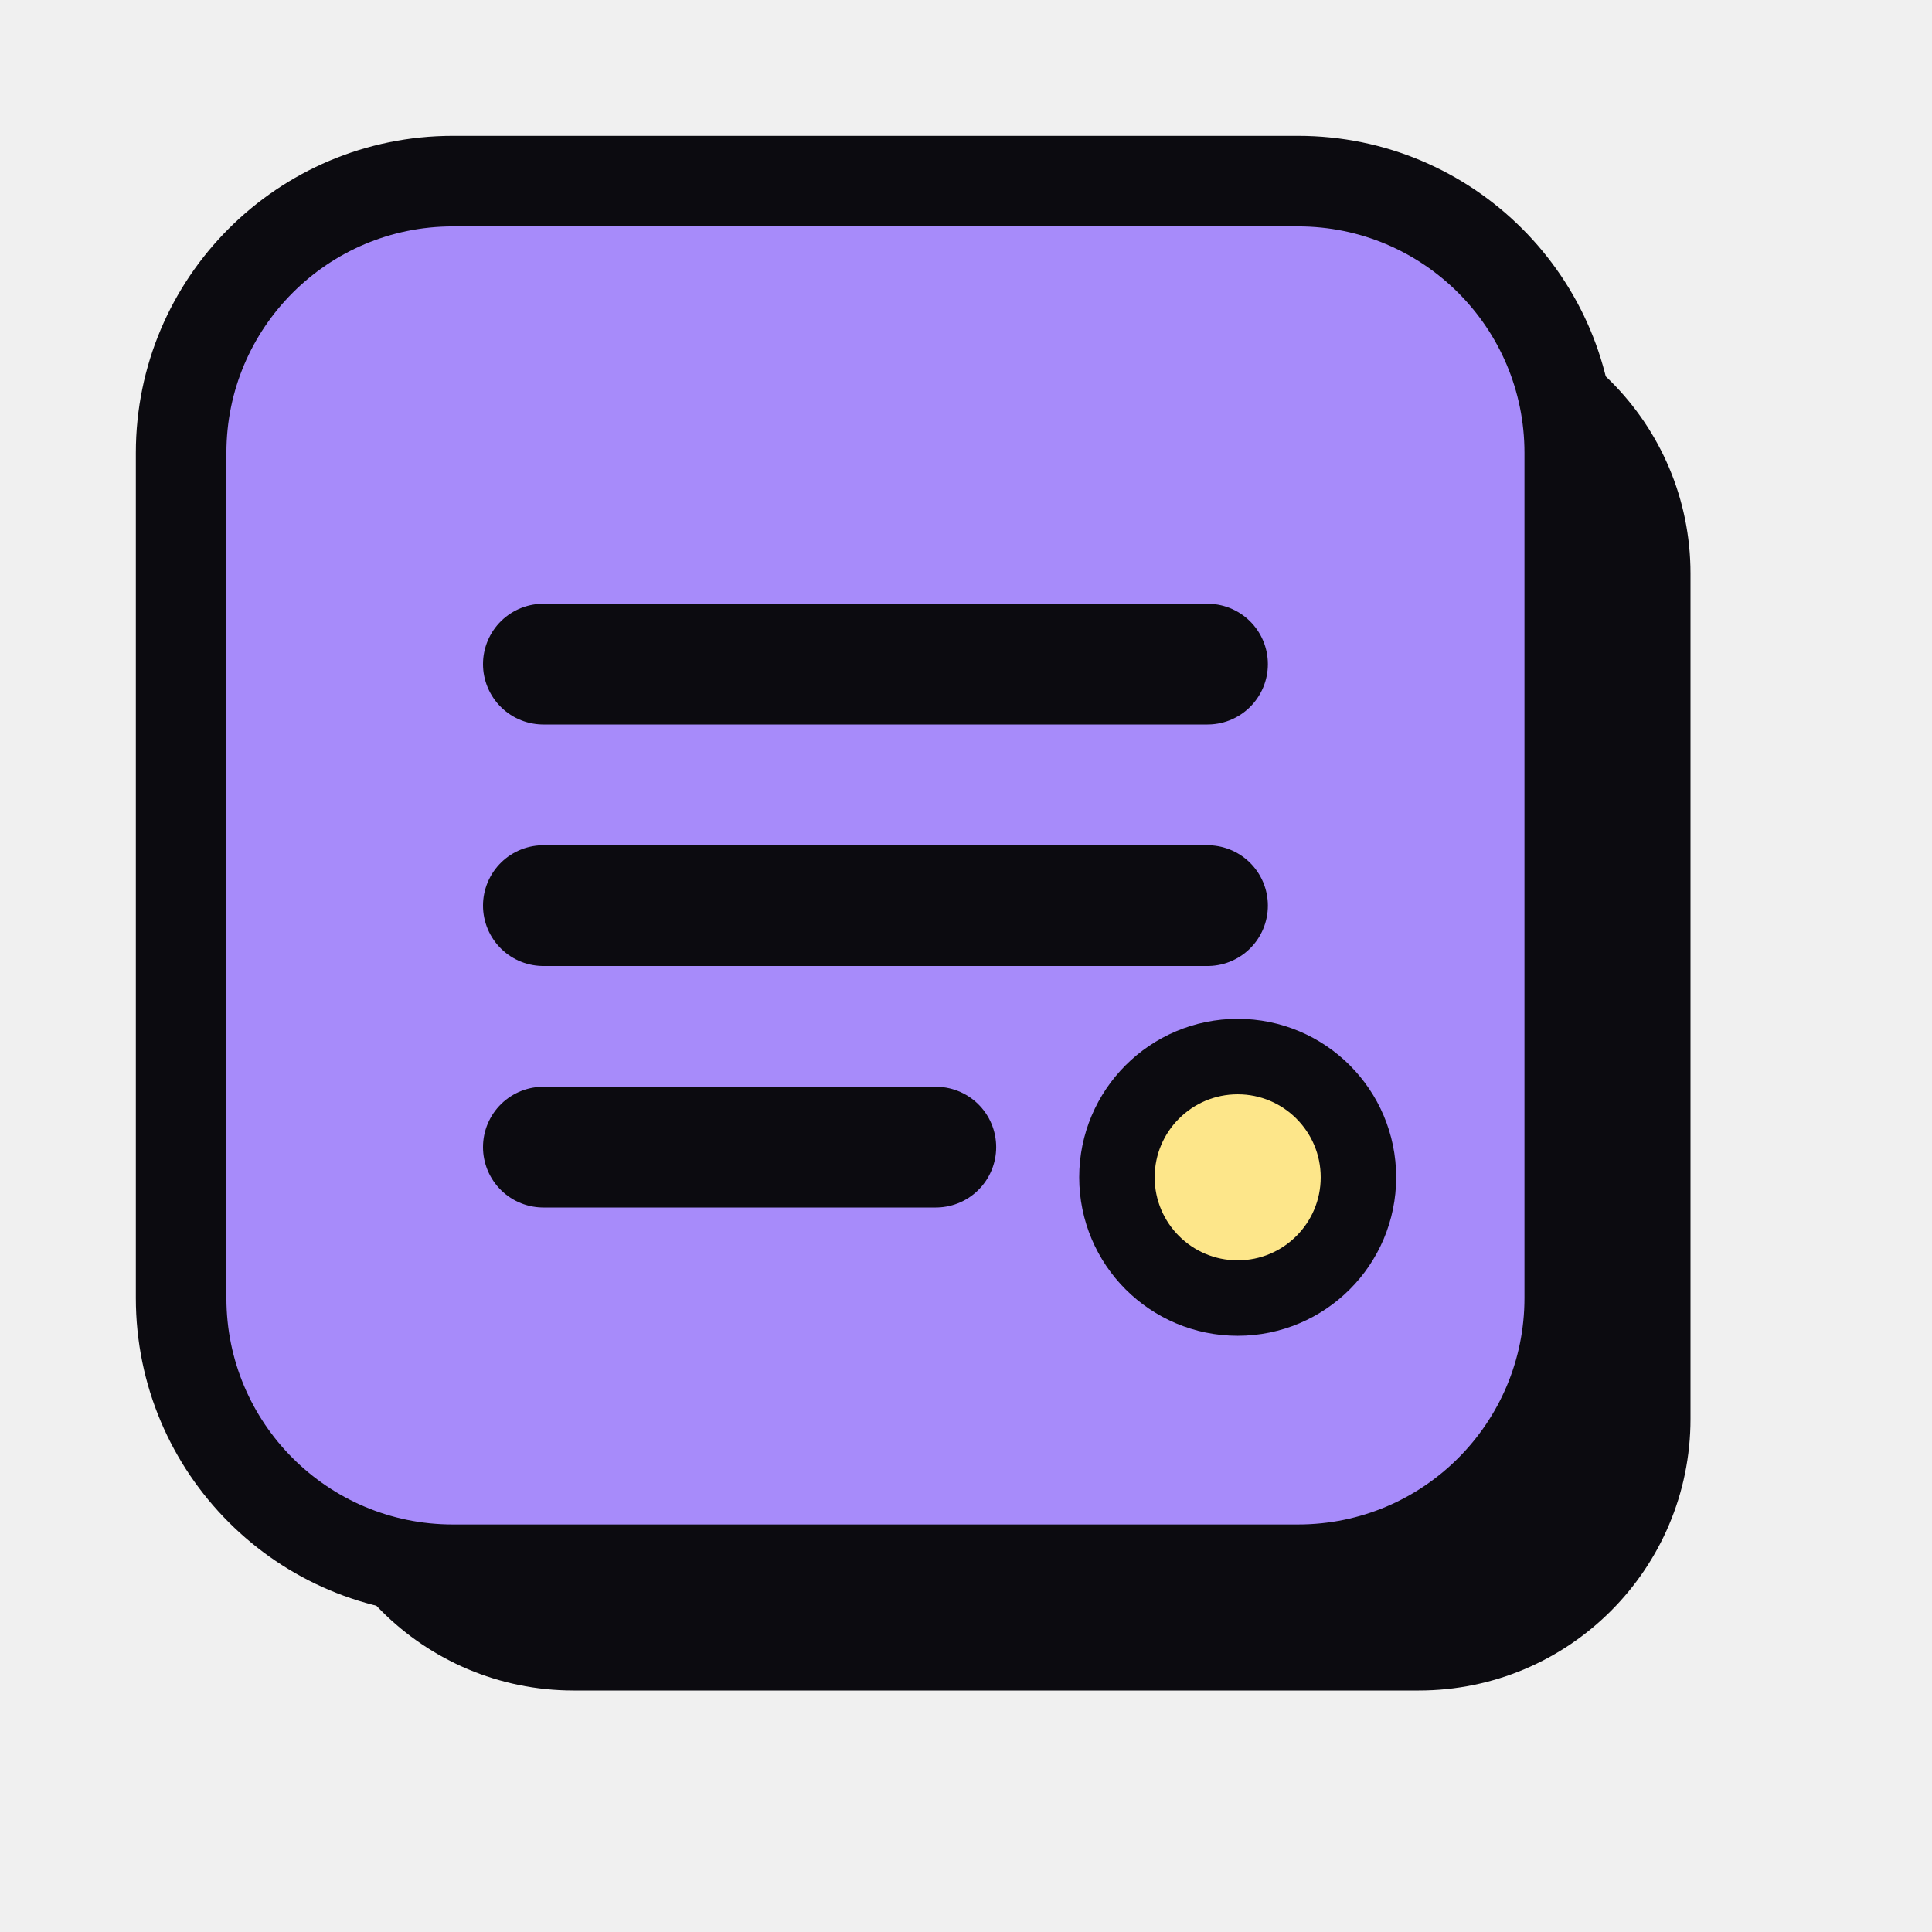
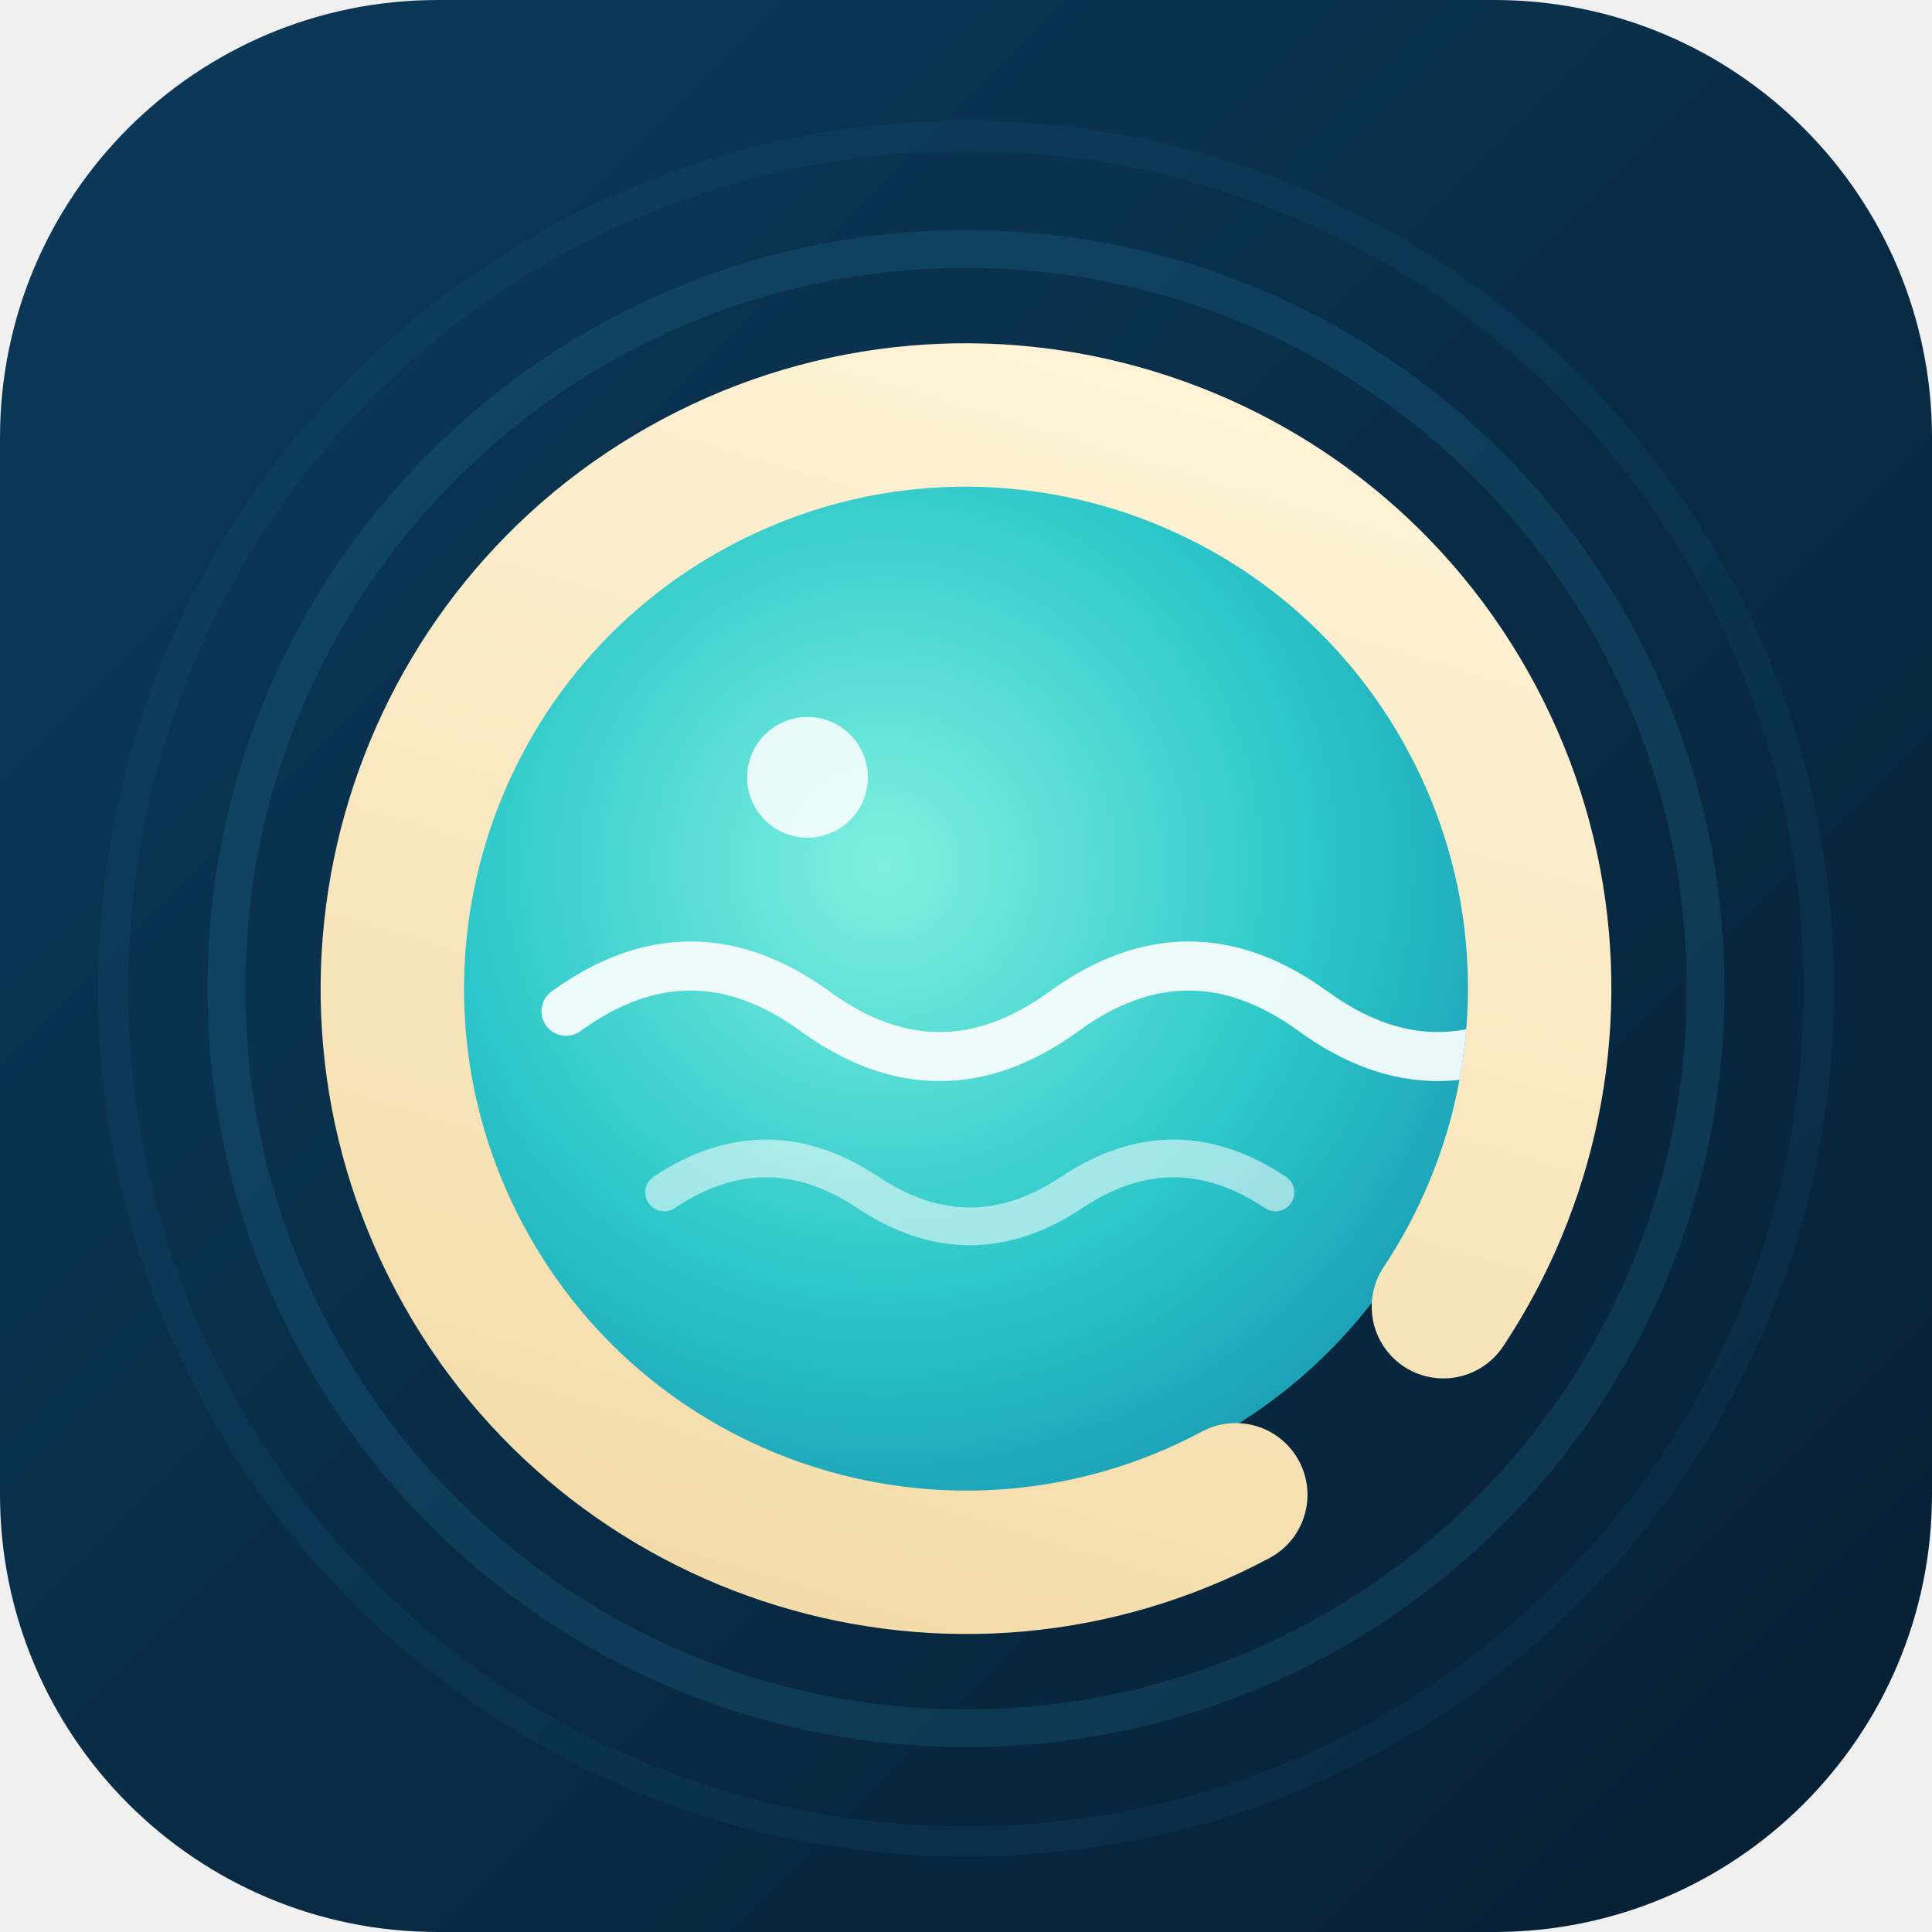
- <svg xmlns="http://www.w3.org/2000/svg" viewBox="0 0 64 64">
-   <rect x="10" y="10" width="46" height="46" rx="9" fill="#0c0b10" />
-   <rect x="6" y="6" width="46" height="46" rx="9" fill="#a78bfa" stroke="#0c0b10" stroke-width="3" />
-   <path d="M18 22h22M18 30h22M18 38h13" stroke="#0c0b10" stroke-width="4" stroke-linecap="round" />
-   <circle cx="41" cy="39" r="4" fill="#fde68a" stroke="#0c0b10" stroke-width="2.5" />
+ <svg xmlns="http://www.w3.org/2000/svg" viewBox="0 0 512 512">
+   <defs>
+     <linearGradient id="sea" x1="0" y1="0" x2="1" y2="1">
+       <stop offset="0" stop-color="#0b3a5b" />
+       <stop offset="1" stop-color="#071f33" />
+     </linearGradient>
+     <radialGradient id="lagoon" cx="0.42" cy="0.38" r="0.75">
+       <stop offset="0" stop-color="#7ff0e0" />
+       <stop offset="0.55" stop-color="#2cc7c9" />
+       <stop offset="1" stop-color="#1590b0" />
+     </radialGradient>
+     <linearGradient id="reef" x1="0" y1="0" x2="1" y2="1">
+       <stop offset="0" stop-color="#fff6dc" />
+       <stop offset="1" stop-color="#f3d9a4" />
+     </linearGradient>
+     <clipPath id="inner">
+       <circle cx="256" cy="262" r="133" />
+     </clipPath>
+   </defs>
+   <rect width="512" height="512" rx="116" fill="url(#sea)" />
+   <circle cx="256" cy="262" r="196" fill="none" stroke="#2a8fb5" stroke-opacity="0.18" stroke-width="10" />
+   <circle cx="256" cy="262" r="226" fill="none" stroke="#2a8fb5" stroke-opacity="0.09" stroke-width="8" />
+   <circle cx="256" cy="262" r="136" fill="url(#lagoon)" />
+   <circle cx="256" cy="262" r="152" fill="none" stroke="url(#reef)" stroke-width="38" stroke-linecap="round" stroke-dasharray="880 75" transform="rotate(62 256 262)" />
+   <g clip-path="url(#inner)" fill="none" stroke="#ffffff" stroke-linecap="round">
+     <path d="M150 268c22-16 44-16 66 0s44 16 66 0 44-16 66 0 44 16 66 0" stroke-width="13" stroke-opacity="0.9" />
+     <path d="M176 316c18-12 36-12 54 0s36 12 54 0 36-12 54 0" stroke-width="10" stroke-opacity="0.55" />
+   </g>
+   <circle cx="214" cy="206" r="16" fill="#ffffff" fill-opacity="0.85" />
</svg>
